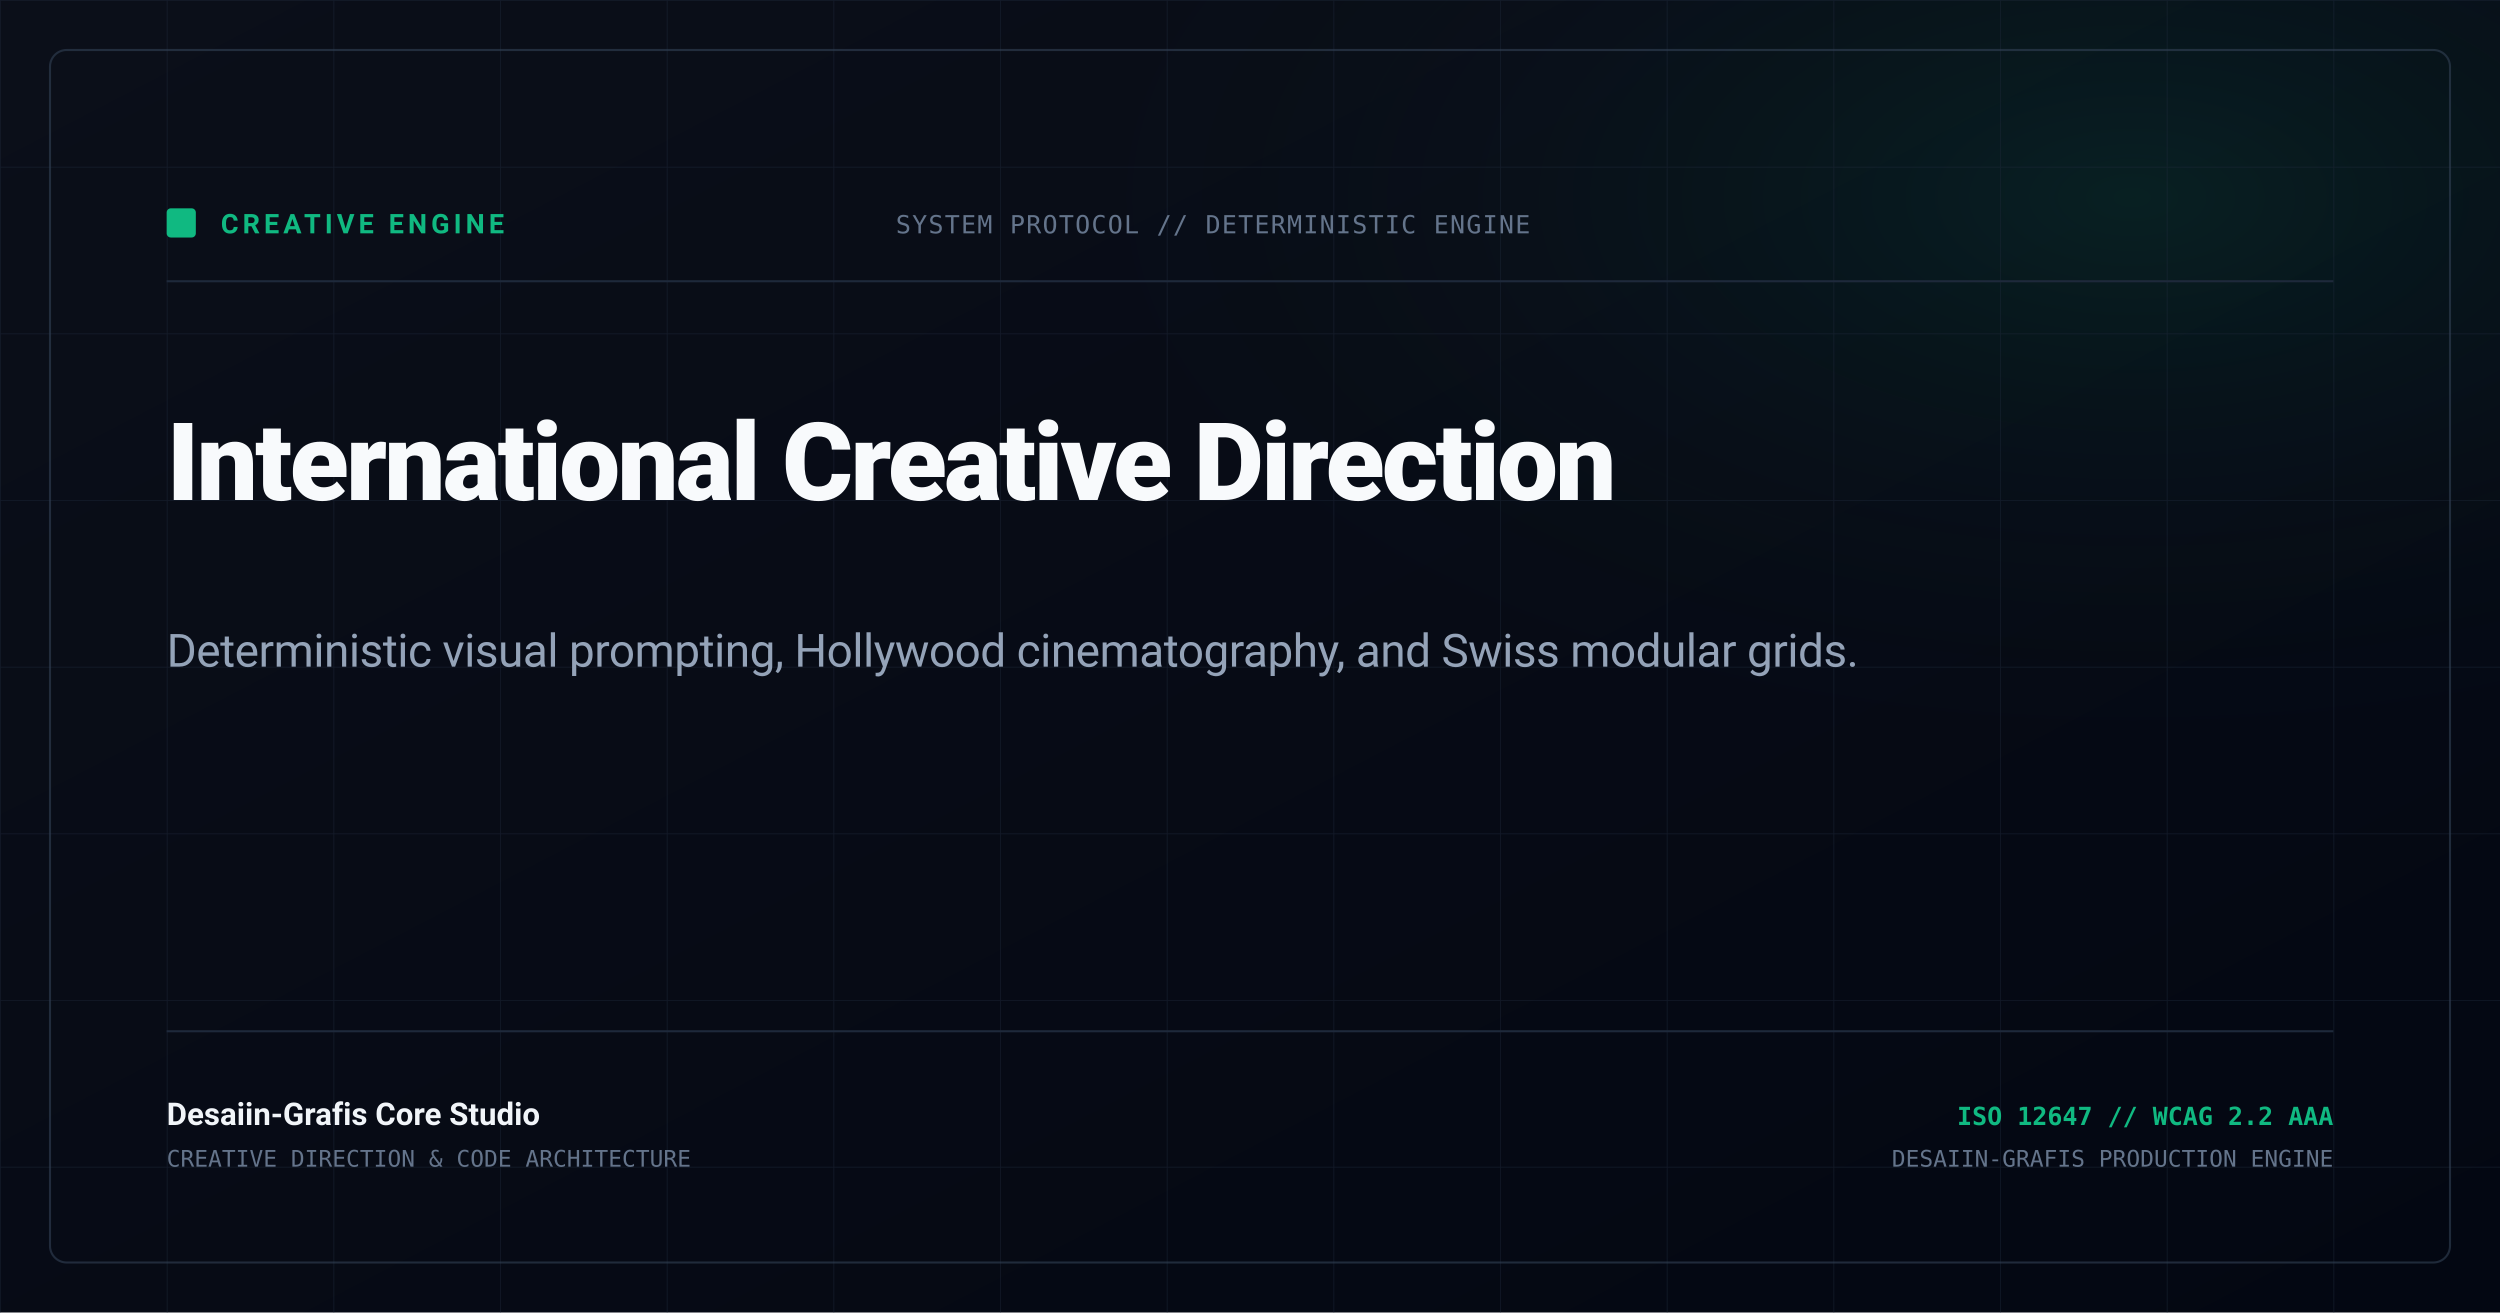
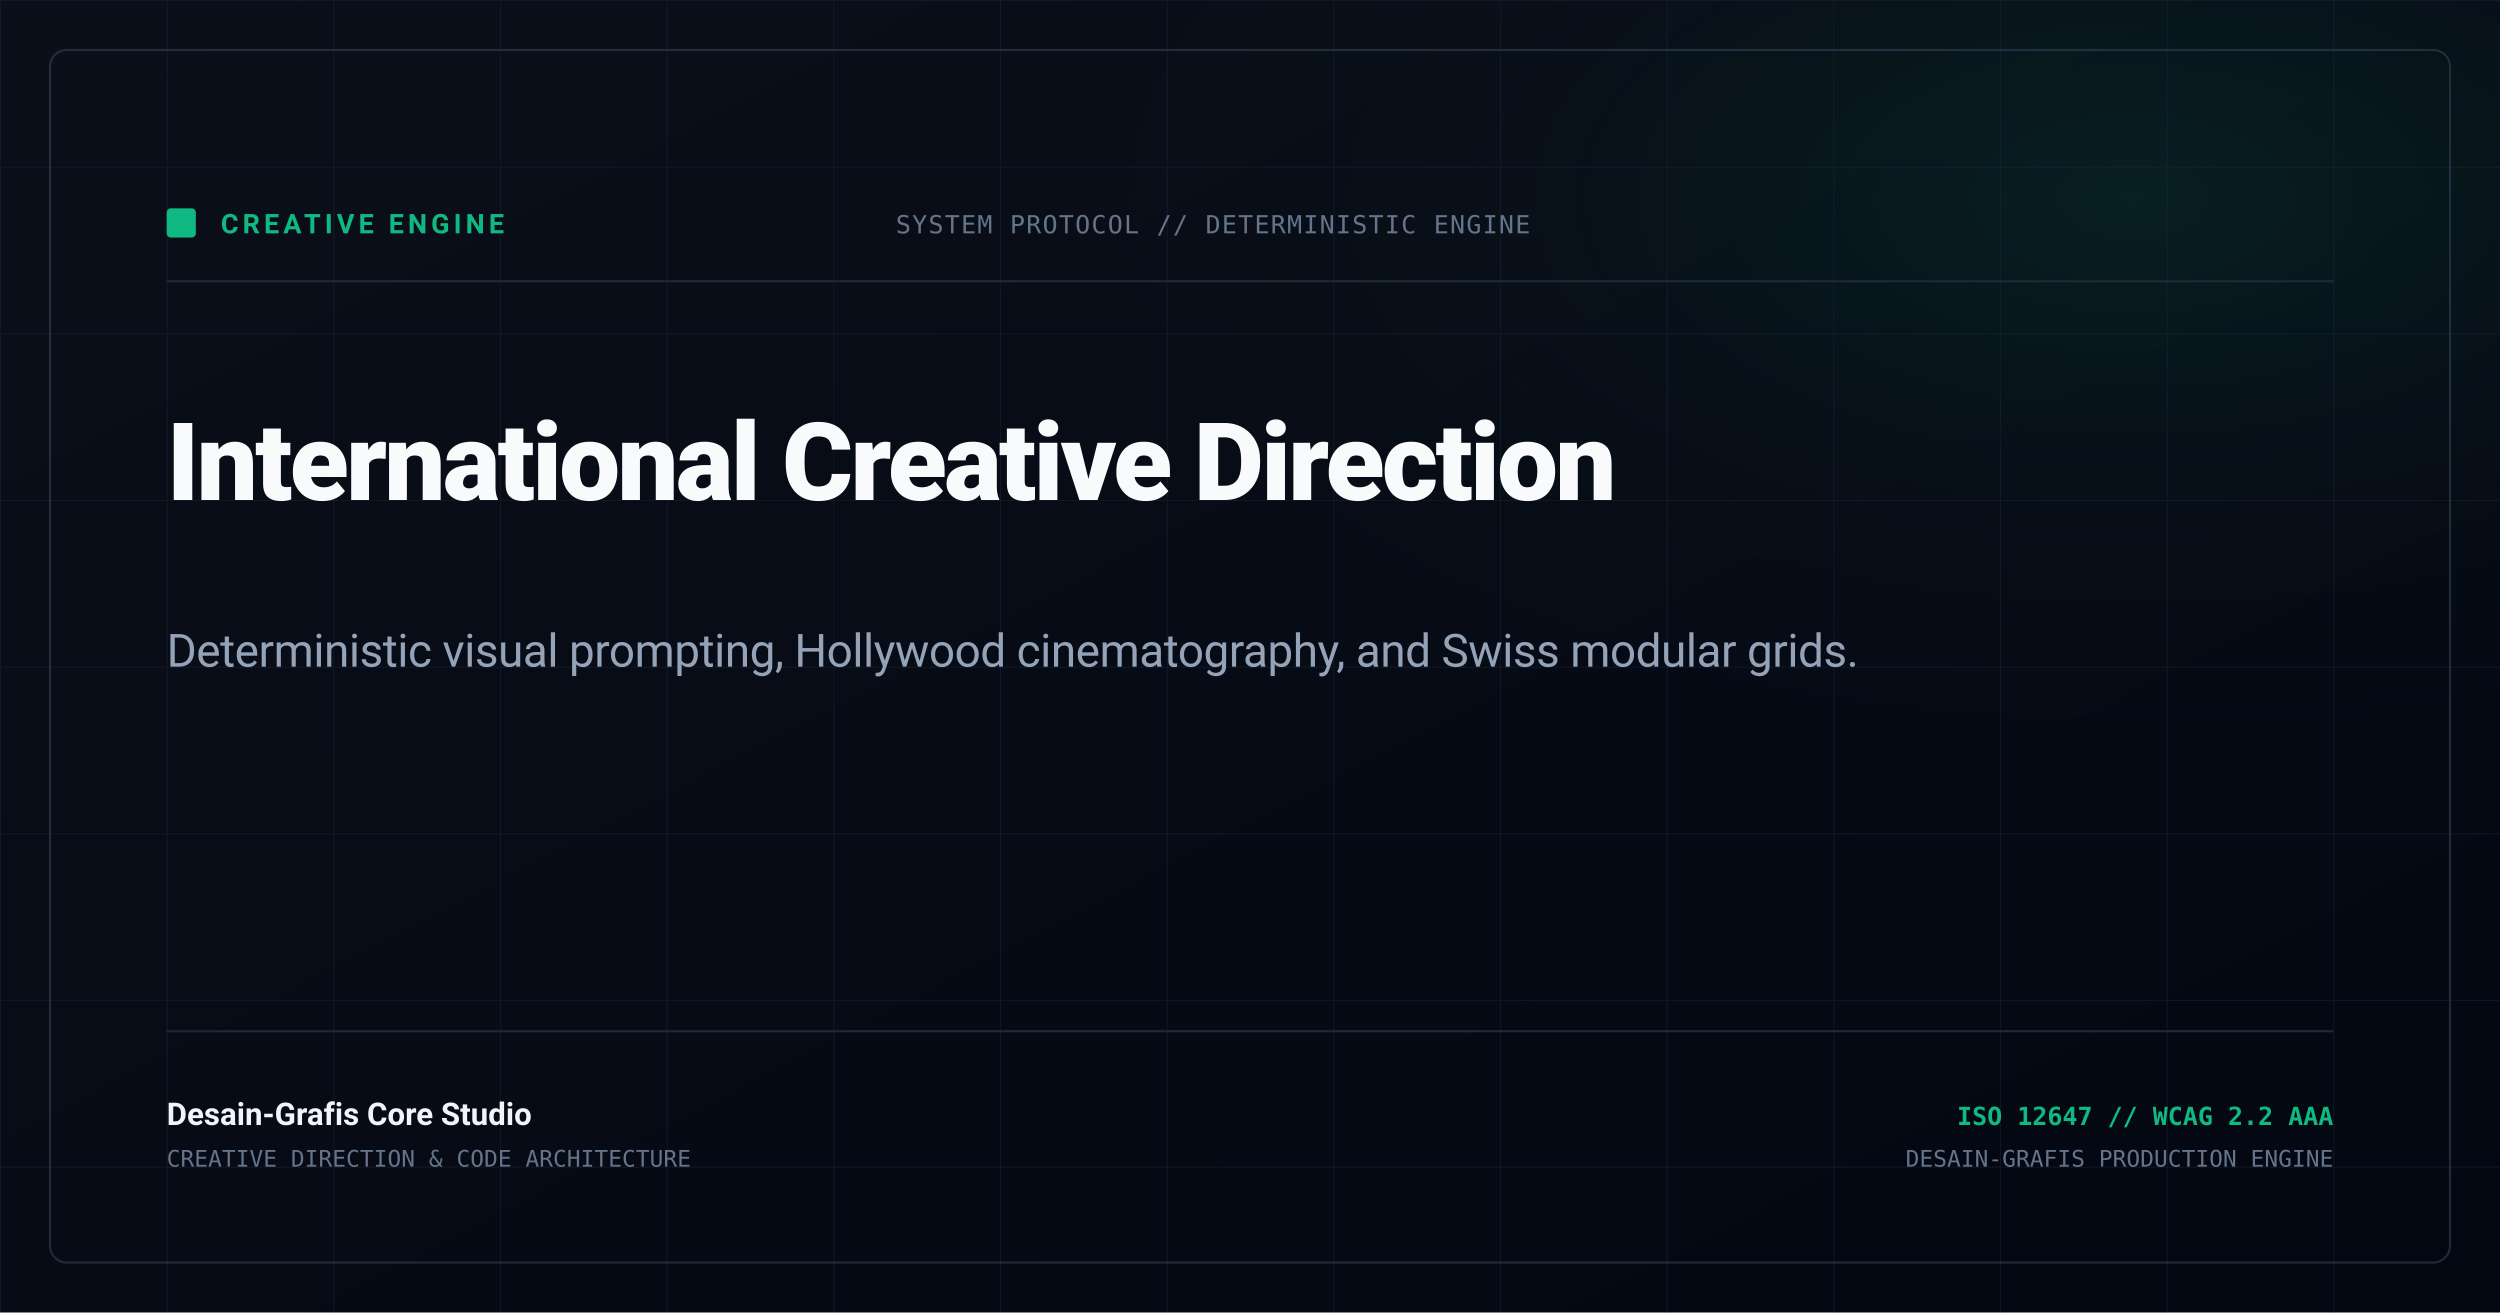
<svg xmlns="http://www.w3.org/2000/svg" viewBox="0 0 1200 630" width="100%" height="100%">
  <defs>
    <linearGradient id="bg-grad" x1="0%" y1="0%" x2="100%" y2="100%">
      <stop offset="0%" stop-color="#0B0F19" />
      <stop offset="100%" stop-color="#030712" />
    </linearGradient>
    <radialGradient id="accent-glow" cx="85%" cy="15%" r="45%">
      <stop offset="0%" stop-color="#10B981" stop-opacity="0.12" />
      <stop offset="100%" stop-color="#0B0F19" stop-opacity="0" />
    </radialGradient>
    <pattern id="swiss-grid" width="80" height="80" patternUnits="userSpaceOnUse">
      <path d="M 80 0 L 0 0 0 80" fill="none" stroke="#1E293B" stroke-width="0.75" stroke-opacity="0.5" />
    </pattern>
  </defs>
  <rect width="1200" height="630" fill="url(#bg-grad)" />
  <rect width="1200" height="630" fill="url(#accent-glow)" />
  <rect width="1200" height="630" fill="url(#swiss-grid)" />
  <rect x="24" y="24" width="1152" height="582" fill="none" stroke="#334155" stroke-width="1" stroke-opacity="0.6" rx="8" />
  <g transform="translate(80, 100)">
    <rect x="0" y="0" width="14" height="14" fill="#10B981" rx="2" />
    <text x="26" y="12" font-family="-apple-system, BlinkMacSystemFont, 'Segoe UI', Roboto, Helvetica, Arial, sans-serif" font-size="13" font-weight="700" fill="#10B981" letter-spacing="0.15em">
      CREATIVE ENGINE
    </text>
    <text x="350" y="12" font-family="'JetBrains Mono', 'Space Mono', monospace" font-size="12" font-weight="500" fill="#64748B" letter-spacing="0.05em">
      SYSTEM PROTOCOL // DETERMINISTIC ENGINE
    </text>
  </g>
  <line x1="80" y1="135" x2="1120" y2="135" stroke="#1E293B" stroke-width="1" />
  <text x="80" y="240" font-family="-apple-system, BlinkMacSystemFont, 'Segoe UI', Roboto, Helvetica, Arial, sans-serif" font-size="52" font-weight="800" fill="#F8FAFC" letter-spacing="-0.025em">
    International Creative Direction
  </text>
  <text x="80" y="320" font-family="-apple-system, BlinkMacSystemFont, 'Segoe UI', Roboto, Helvetica, Arial, sans-serif" font-size="22" font-weight="400" fill="#94A3B8" letter-spacing="-0.01em">
    Deterministic visual prompting, Hollywood cinematography, and Swiss modular grids.
  </text>
  <line x1="80" y1="495" x2="1120" y2="495" stroke="#1E293B" stroke-width="1" />
  <g transform="translate(80, 540)">
    <text x="0" y="0" font-family="-apple-system, BlinkMacSystemFont, 'Segoe UI', Roboto, Helvetica, Arial, sans-serif" font-size="15" font-weight="600" fill="#F1F5F9">
-       Desaiin-Grafis Core Studio
+       Desain-Grafis Core Studio
    </text>
    <text x="0" y="20" font-family="'JetBrains Mono', monospace" font-size="11" font-weight="400" fill="#64748B">
      CREATIVE DIRECTION &amp; CODE ARCHITECTURE
    </text>
    <text x="1040" y="0" text-anchor="end" font-family="'JetBrains Mono', monospace" font-size="12" font-weight="600" fill="#10B981">
      ISO 12647 // WCAG 2.2 AAA
    </text>
    <text x="1040" y="20" text-anchor="end" font-family="'JetBrains Mono', monospace" font-size="11" font-weight="400" fill="#64748B">
-       DESAIIN-GRAFIS PRODUCTION ENGINE
+       DESAIN-GRAFIS PRODUCTION ENGINE
    </text>
  </g>
</svg>
